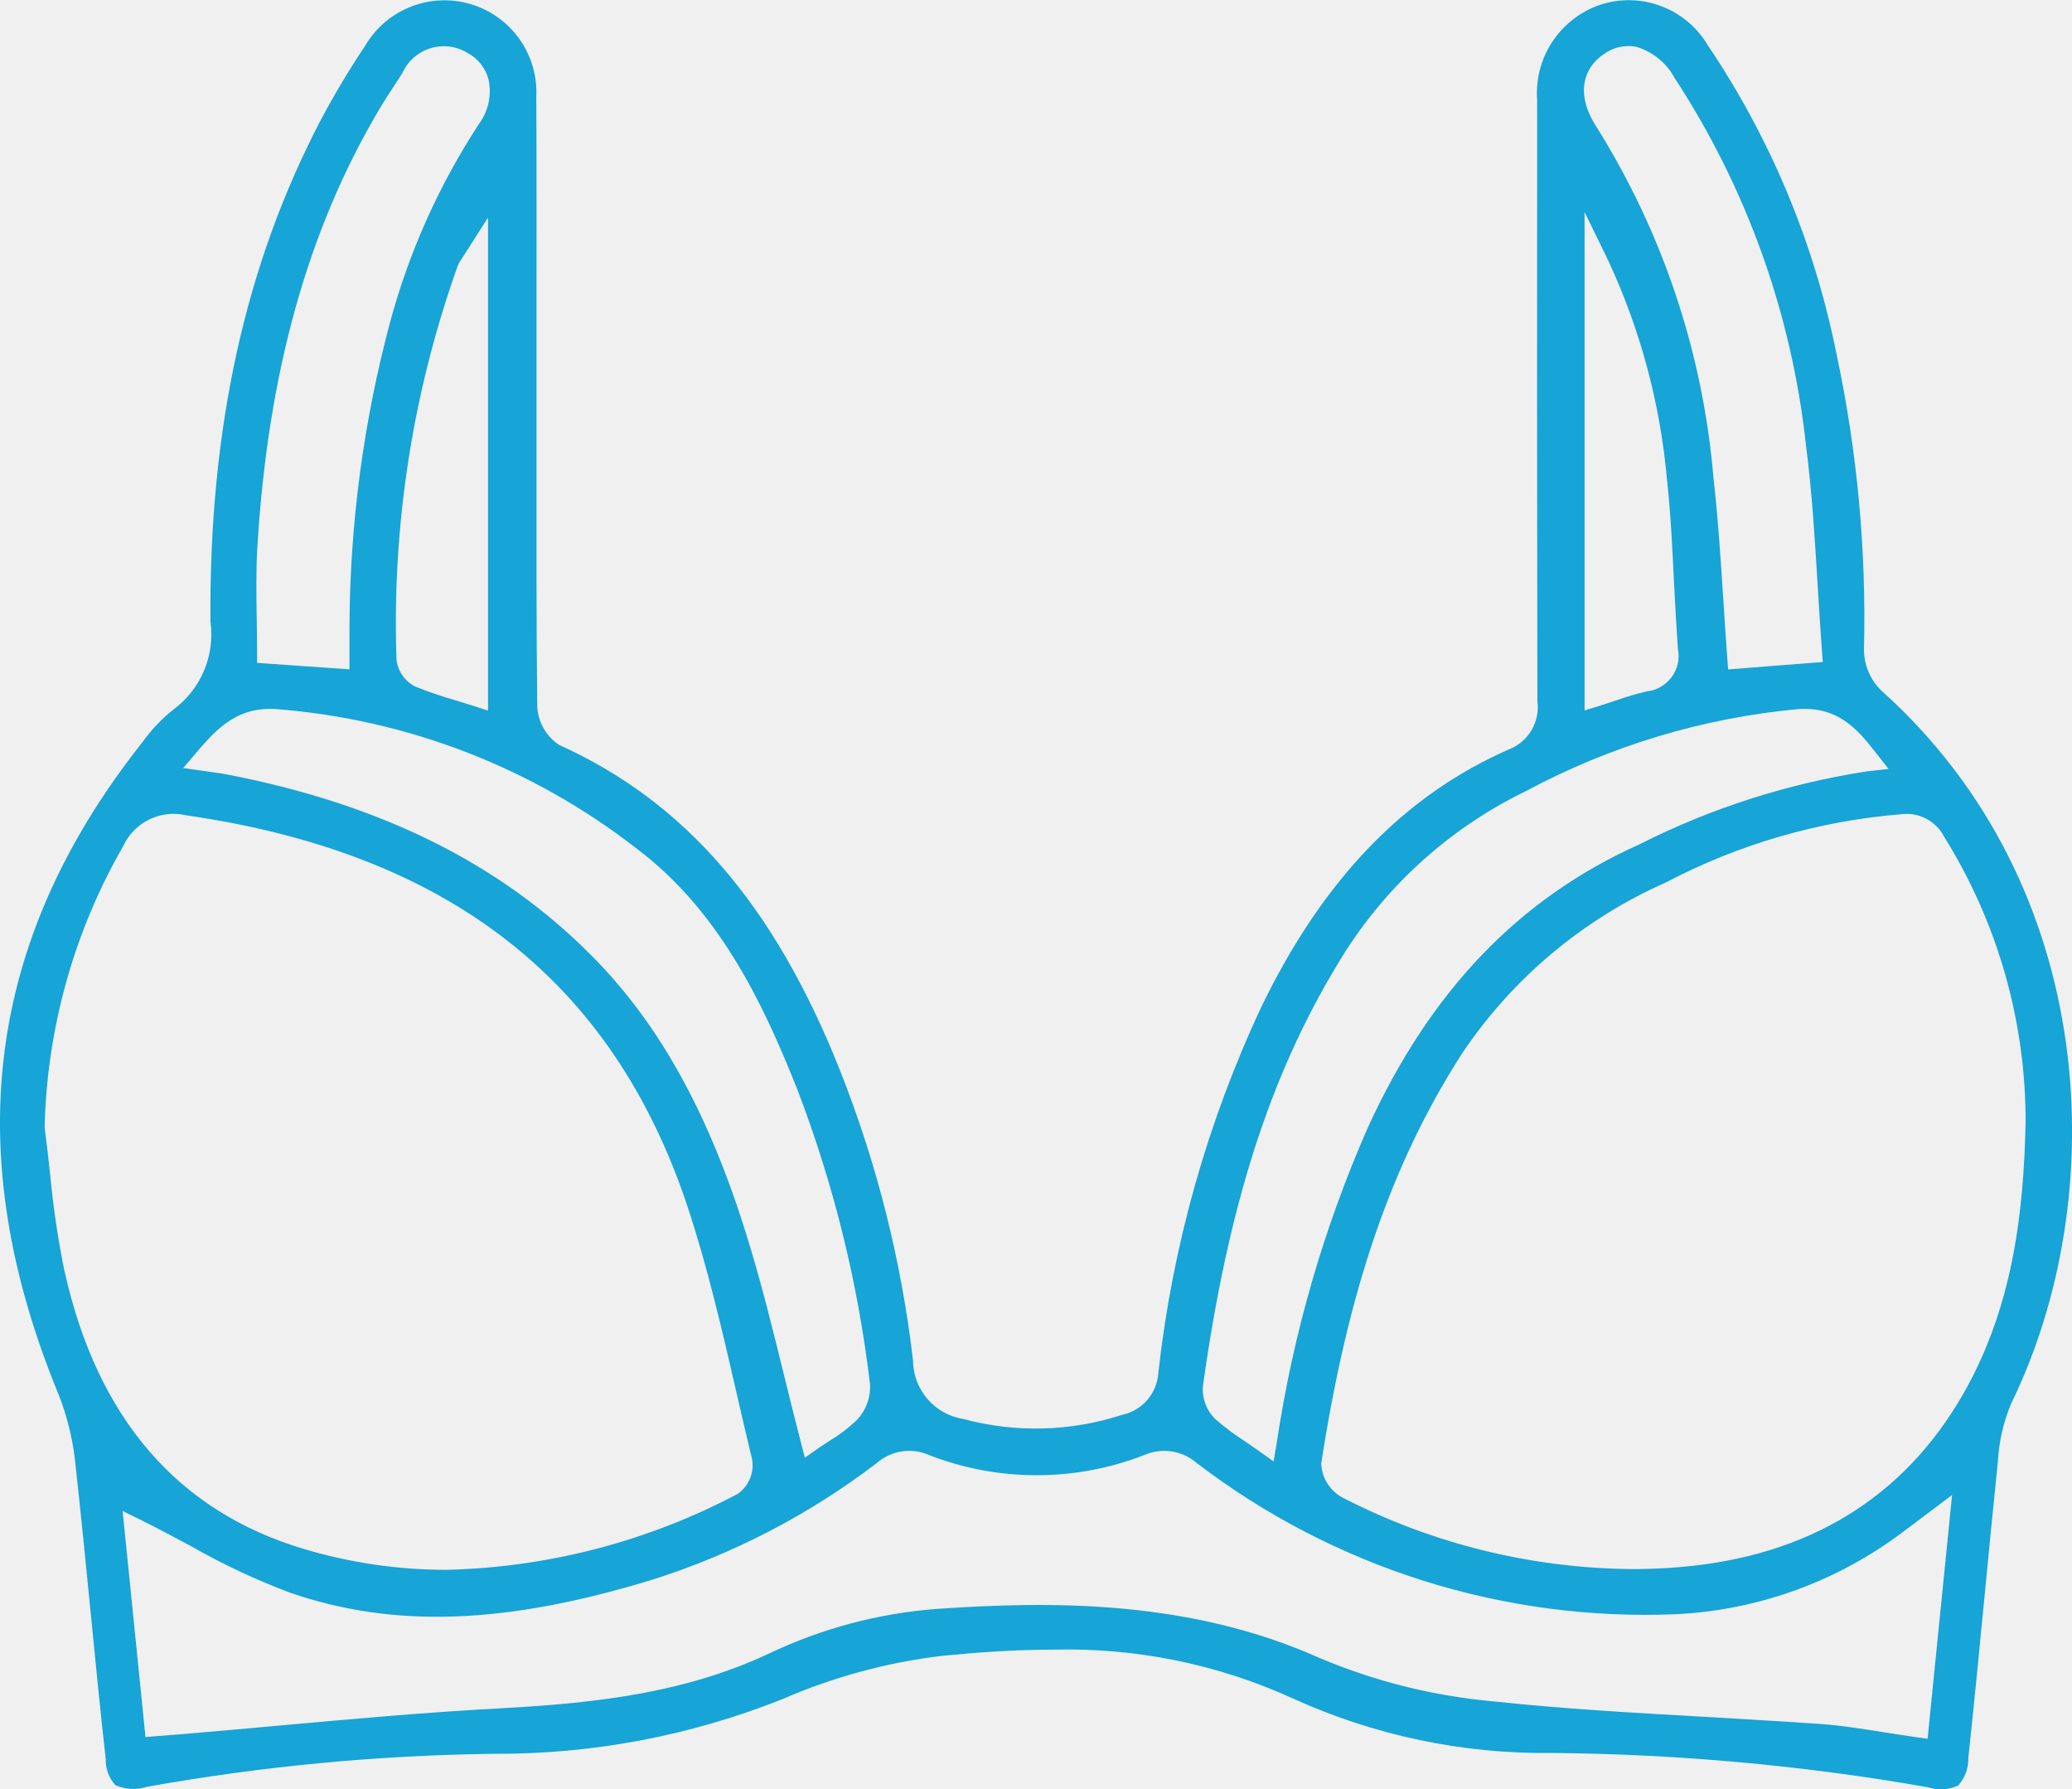
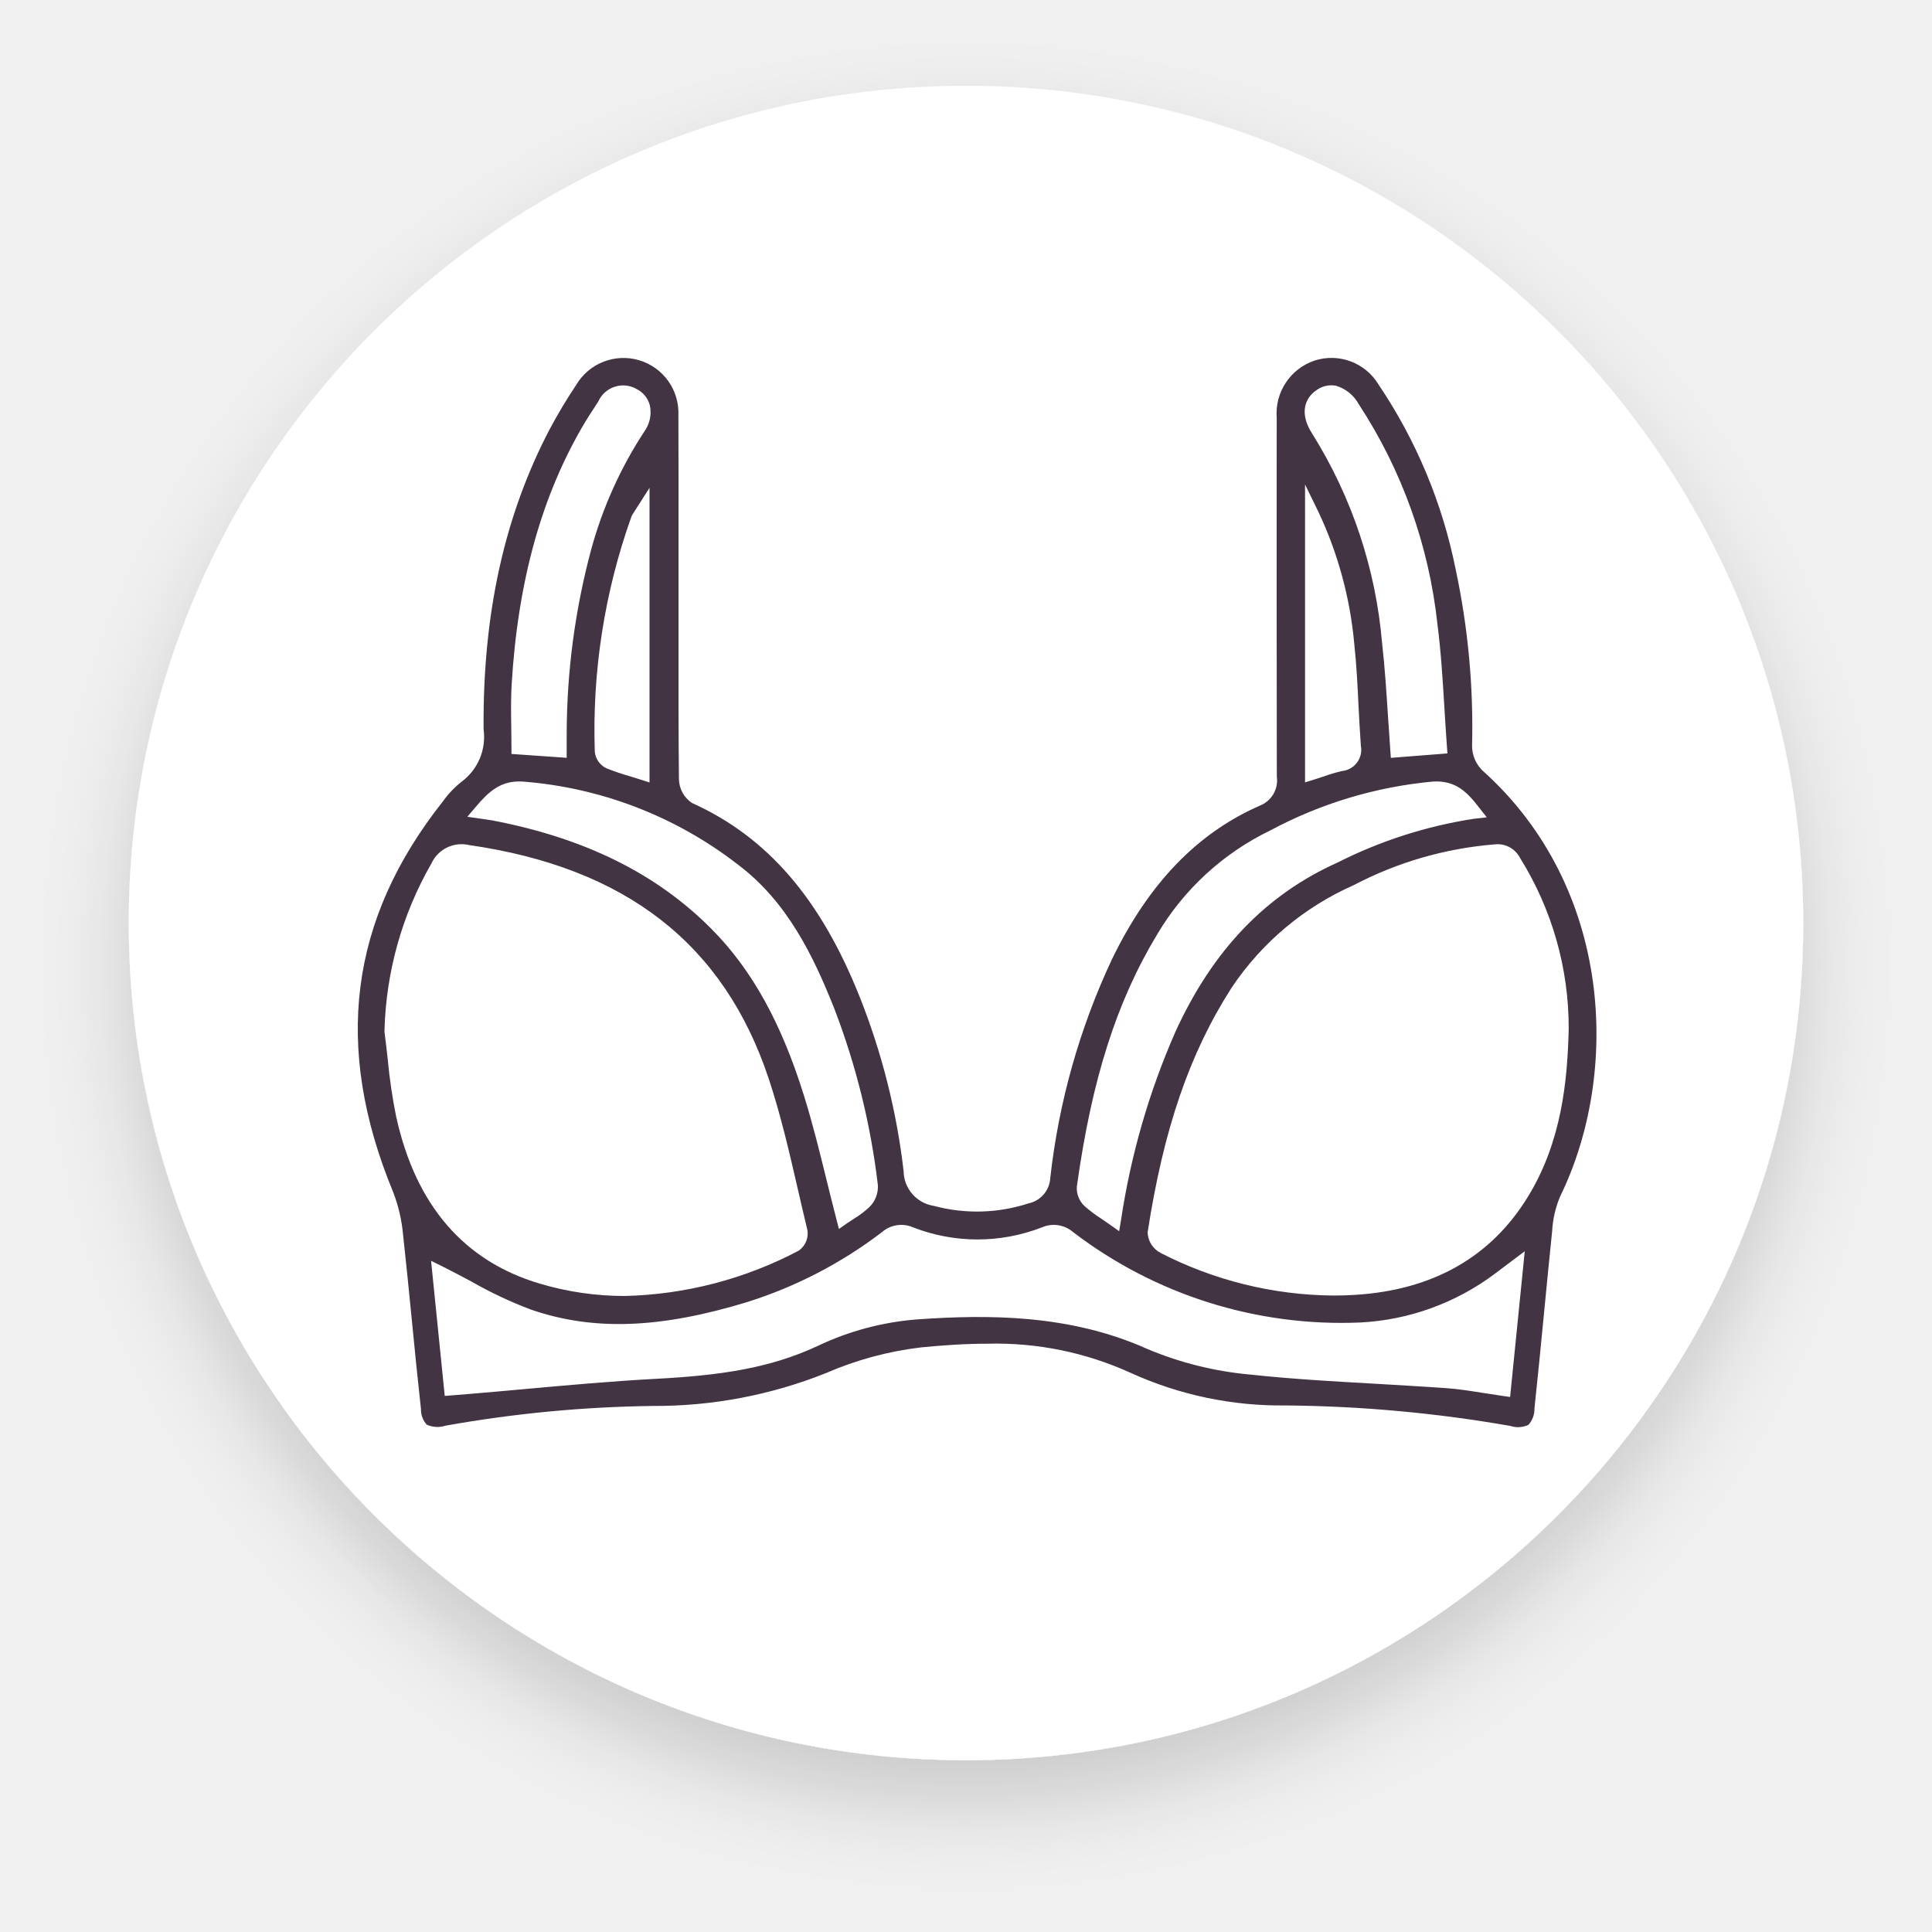
- <svg xmlns="http://www.w3.org/2000/svg" width="86.552" height="74.707" viewBox="0 0 86.552 74.707">
-   <path id="Trazado_797" data-name="Trazado 797" d="M490.838,481.628a2.4,2.4,0,0,1-.721-1.7,52.8,52.8,0,0,0-1.153-12.381,35.548,35.548,0,0,0-5.38-12.879,3.839,3.839,0,0,0-4.469-1.681,3.9,3.9,0,0,0-2.649,4q-.012,12.537.008,25.074a1.892,1.892,0,0,1-1.177,2.023c-4.386,1.92-7.768,5.431-10.341,10.734a48.685,48.685,0,0,0-4.314,15.3,1.911,1.911,0,0,1-1.508,1.759,11.633,11.633,0,0,1-6.634.176,2.489,2.489,0,0,1-2.105-2.434,47.885,47.885,0,0,0-3.057-12.138c-2.738-6.892-6.467-11.208-11.734-13.582a2.044,2.044,0,0,1-.908-1.67c-.035-3.287-.032-6.574-.029-9.862l0-6.636c0-2.971.006-5.943-.009-8.915a3.84,3.84,0,0,0-7.143-2.122,36.1,36.1,0,0,0-1.859,3.107c-3.164,6.051-4.672,12.9-4.61,20.954a3.892,3.892,0,0,1-1.546,3.668,6.78,6.78,0,0,0-1.3,1.371c-6.539,8.259-7.661,17.164-3.478,27.284a11,11,0,0,1,.7,3.008c.219,1.988.415,3.978.612,5.969.2,2.07.408,4.138.638,6.206a1.56,1.56,0,0,0,.4,1.081,1.834,1.834,0,0,0,1.318.071,88.709,88.709,0,0,1,14.473-1.378,32.135,32.135,0,0,0,12.092-2.29,23.687,23.687,0,0,1,6.642-1.8c1.491-.147,3.067-.26,4.685-.26a22.69,22.69,0,0,1,9.987,2.042A25.377,25.377,0,0,0,477.1,526a95.738,95.738,0,0,1,15.7,1.433,1.693,1.693,0,0,0,1.253-.077,1.626,1.626,0,0,0,.422-1.135c.244-2.272.464-4.546.684-6.821.18-1.859.36-3.718.553-5.577a7.232,7.232,0,0,1,.551-2.41C500.478,502.8,499.973,489.806,490.838,481.628Zm-11.613-26.557a1.761,1.761,0,0,1,1.36-.329,2.67,2.67,0,0,1,1.612,1.291,34.9,34.9,0,0,1,5.5,15.374c.248,1.928.364,3.824.486,5.832.054.893.109,1.792.176,2.7l.037.5-3.954.31-.037-.5c-.06-.811-.112-1.612-.163-2.407-.114-1.756-.221-3.416-.411-5.092a32.791,32.791,0,0,0-4.869-14.628C478,456.657,478.466,455.586,479.225,455.071Zm3.122,24.836a1.487,1.487,0,0,1-1.307,1.76,11.4,11.4,0,0,0-1.275.376c-.215.072-.437.146-.67.219l-.649.2V461.647l.949,1.944a27.383,27.383,0,0,1,2.49,9.19c.159,1.463.233,2.951.3,4.391C482.235,478.084,482.28,479,482.347,479.907Zm-14.218,13.151a18.563,18.563,0,0,1,7.876-7.231,29.854,29.854,0,0,1,11.389-3.423c1.592-.091,2.391.757,3.2,1.8l.55.7-.888.1a31.84,31.84,0,0,0-9.536,3.059c-5.016,2.25-8.723,6.118-11.331,11.827a51.73,51.73,0,0,0-3.8,13.148l-.133.787-.65-.463c-.2-.141-.389-.27-.572-.394a10.389,10.389,0,0,1-1.2-.9,1.725,1.725,0,0,1-.534-1.362C463.543,503.211,465.279,497.769,468.129,493.058Zm-45.122-17.434c.437-7.249,2.1-13.222,5.089-18.263.2-.34.417-.671.633-1l.331-.512a1.9,1.9,0,0,1,2.722-.848,1.755,1.755,0,0,1,.883,1.124,2.3,2.3,0,0,1-.392,1.828,28.88,28.88,0,0,0-3.709,8.241,50,50,0,0,0-1.711,12.845c0,.235,0,.472,0,.734v.972l-3.859-.269v-.467c0-.475-.008-.943-.015-1.406C422.963,477.577,422.947,476.612,423.007,475.624Zm9.634-13.745v20.589l-.653-.209c-.246-.079-.483-.151-.713-.221a17.371,17.371,0,0,1-1.651-.563,1.435,1.435,0,0,1-.807-1.152,44.366,44.366,0,0,1,2.559-16.43,1.461,1.461,0,0,1,.178-.311ZM420.5,484.173c.879-1.032,1.73-1.874,3.3-1.766a28.042,28.042,0,0,1,15.008,5.792c3.441,2.578,5.281,6.377,6.756,10.1a51.087,51.087,0,0,1,3.033,12.3,2,2,0,0,1-.573,1.52,6.562,6.562,0,0,1-1.13.853c-.146.095-.291.187-.429.284l-.59.413-.18-.7c-.236-.907-.459-1.813-.681-2.713-.5-2.033-.974-3.954-1.572-5.876-1.59-5.116-3.643-8.822-6.459-11.663-3.842-3.877-8.861-6.362-15.342-7.6-.127-.024-.256-.041-.439-.066l-1.293-.184Zm-5.546,21.734a38.066,38.066,0,0,1-.609-4.121c-.069-.621-.138-1.241-.22-1.858l-.005-.042v-.042a24.7,24.7,0,0,1,3.282-11.717,2.314,2.314,0,0,1,2.636-1.284c10.957,1.581,17.8,6.919,20.929,16.316.842,2.532,1.45,5.176,2.038,7.733.219.95.437,1.9.667,2.844a1.46,1.46,0,0,1-.6,1.444,27.4,27.4,0,0,1-12.164,3.171,20.751,20.751,0,0,1-5.96-.871C419.685,515.913,416.321,512.02,414.958,505.907Zm77.821,19.5-.515-.072c-.47-.067-.922-.138-1.362-.208-.9-.143-1.75-.278-2.594-.337-1.61-.115-3.222-.2-4.834-.3-2.9-.162-5.9-.33-8.842-.646a24.141,24.141,0,0,1-7.225-1.8c-5.413-2.427-11.142-2.4-16.032-2.059a19.735,19.735,0,0,0-6.991,1.862c-3.385,1.584-6.939,2.061-11.233,2.289-3.067.163-6.185.445-9.2.717-1.326.12-2.653.241-3.981.351l-1.634.13-.955-9.44.81.4c.687.34,1.355.7,2.015,1.051a28.732,28.732,0,0,0,4.175,1.964c4.345,1.492,9.007,1.326,15.114-.541a30.7,30.7,0,0,0,9.384-4.872,2.055,2.055,0,0,1,2.183-.34,12.4,12.4,0,0,0,9,0,2.074,2.074,0,0,1,2.186.335,30.863,30.863,0,0,0,20.077,6.312,17.124,17.124,0,0,0,9.418-3.429c.183-.133.363-.27.619-.465l1.44-1.084ZM494.03,511.4c-2.58,4.224-6.646,6.537-12.083,6.873q-.762.048-1.524.047a26.851,26.851,0,0,1-12.057-2.97,1.688,1.688,0,0,1-.921-1.441c1.118-7.239,2.929-12.513,5.87-17.1a19.971,19.971,0,0,1,8.523-7.161,25.59,25.59,0,0,1,9.835-2.851,1.762,1.762,0,0,1,1.789.934,22.427,22.427,0,0,1,3.407,11.96v.012C496.782,503.329,496.377,507.557,494.03,511.4Z" transform="translate(-412.255 -452.793)" fill="#17a4d6" />
+ <svg xmlns="http://www.w3.org/2000/svg" width="135" height="135" viewBox="0 0 135 135">
+   <defs>
+     <filter id="Elipse_19" x="0" y="0" width="135" height="135" filterUnits="userSpaceOnUse">
+       <feOffset dy="3" input="SourceAlpha" />
+       <feGaussianBlur stdDeviation="3" result="blur" />
+       <feFlood flood-opacity="0.161" />
+       <feComposite operator="in" in2="blur" />
+       <feComposite in="SourceGraphic" />
+     </filter>
+   </defs>
+   <g id="BRASIER" transform="translate(7432 22938)">
+     <g id="Grupo_824" data-name="Grupo 824" transform="translate(-7423 -22932.324)">
+       <g transform="matrix(1, 0, 0, 1, -9, -5.68)" filter="url(#Elipse_19)">
+         <circle id="Elipse_19-2" data-name="Elipse 19" cx="58.5" cy="58.5" r="58.5" transform="translate(9 6)" fill="#fff" />
+       </g>
+       <path id="Trazado_762" data-name="Trazado 762" d="M490.838,481.628a2.4,2.4,0,0,1-.721-1.7,52.8,52.8,0,0,0-1.153-12.381,35.548,35.548,0,0,0-5.38-12.879,3.839,3.839,0,0,0-4.469-1.681,3.9,3.9,0,0,0-2.649,4q-.012,12.537.008,25.074a1.892,1.892,0,0,1-1.177,2.023c-4.386,1.92-7.768,5.431-10.341,10.734a48.685,48.685,0,0,0-4.314,15.3,1.911,1.911,0,0,1-1.508,1.759,11.633,11.633,0,0,1-6.634.176,2.489,2.489,0,0,1-2.105-2.434,47.885,47.885,0,0,0-3.057-12.138c-2.738-6.892-6.467-11.208-11.734-13.582a2.044,2.044,0,0,1-.908-1.67c-.035-3.287-.032-6.574-.029-9.862l0-6.636c0-2.971.006-5.943-.009-8.915a3.84,3.84,0,0,0-7.143-2.122,36.1,36.1,0,0,0-1.859,3.107c-3.164,6.051-4.672,12.9-4.61,20.954a3.892,3.892,0,0,1-1.546,3.668,6.78,6.78,0,0,0-1.3,1.371c-6.539,8.259-7.661,17.164-3.478,27.284a11,11,0,0,1,.7,3.008c.219,1.988.415,3.978.612,5.969.2,2.07.408,4.138.638,6.206a1.56,1.56,0,0,0,.4,1.081,1.834,1.834,0,0,0,1.318.071,88.709,88.709,0,0,1,14.473-1.378,32.135,32.135,0,0,0,12.092-2.29,23.687,23.687,0,0,1,6.642-1.8c1.491-.147,3.067-.26,4.685-.26a22.69,22.69,0,0,1,9.987,2.042A25.377,25.377,0,0,0,477.1,526a95.738,95.738,0,0,1,15.7,1.433,1.693,1.693,0,0,0,1.253-.077,1.626,1.626,0,0,0,.422-1.135c.244-2.272.464-4.546.684-6.821.18-1.859.36-3.718.553-5.577a7.232,7.232,0,0,1,.551-2.41C500.478,502.8,499.973,489.806,490.838,481.628Zm-11.613-26.557a1.761,1.761,0,0,1,1.36-.329,2.67,2.67,0,0,1,1.612,1.291,34.9,34.9,0,0,1,5.5,15.374c.248,1.928.364,3.824.486,5.832.054.893.109,1.792.176,2.7l.037.5-3.954.31-.037-.5c-.06-.811-.112-1.612-.163-2.407-.114-1.756-.221-3.416-.411-5.092a32.791,32.791,0,0,0-4.869-14.628C478,456.657,478.466,455.586,479.225,455.071Zm3.122,24.836a1.487,1.487,0,0,1-1.307,1.76,11.4,11.4,0,0,0-1.275.376c-.215.072-.437.146-.67.219l-.649.2V461.647l.949,1.944a27.383,27.383,0,0,1,2.49,9.19c.159,1.463.233,2.951.3,4.391C482.235,478.084,482.28,479,482.347,479.907Zm-14.218,13.151a18.563,18.563,0,0,1,7.876-7.231,29.854,29.854,0,0,1,11.389-3.423c1.592-.091,2.391.757,3.2,1.8l.55.7-.888.1a31.84,31.84,0,0,0-9.536,3.059c-5.016,2.25-8.723,6.118-11.331,11.827a51.73,51.73,0,0,0-3.8,13.148l-.133.787-.65-.463c-.2-.141-.389-.27-.572-.394a10.389,10.389,0,0,1-1.2-.9,1.725,1.725,0,0,1-.534-1.362C463.543,503.211,465.279,497.769,468.129,493.058Zm-45.122-17.434c.437-7.249,2.1-13.222,5.089-18.263.2-.34.417-.671.633-1l.331-.512a1.9,1.9,0,0,1,2.722-.848,1.755,1.755,0,0,1,.883,1.124,2.3,2.3,0,0,1-.392,1.828,28.88,28.88,0,0,0-3.709,8.241,50,50,0,0,0-1.711,12.845c0,.235,0,.472,0,.734v.972l-3.859-.269v-.467c0-.475-.008-.943-.015-1.406C422.963,477.577,422.947,476.612,423.007,475.624Zm9.634-13.745v20.589l-.653-.209c-.246-.079-.483-.151-.713-.221a17.371,17.371,0,0,1-1.651-.563,1.435,1.435,0,0,1-.807-1.152,44.366,44.366,0,0,1,2.559-16.43,1.461,1.461,0,0,1,.178-.311ZM420.5,484.173c.879-1.032,1.73-1.874,3.3-1.766a28.042,28.042,0,0,1,15.008,5.792c3.441,2.578,5.281,6.377,6.756,10.1a51.087,51.087,0,0,1,3.033,12.3,2,2,0,0,1-.573,1.52,6.562,6.562,0,0,1-1.13.853c-.146.095-.291.187-.429.284l-.59.413-.18-.7c-.236-.907-.459-1.813-.681-2.713-.5-2.033-.974-3.954-1.572-5.876-1.59-5.116-3.643-8.822-6.459-11.663-3.842-3.877-8.861-6.362-15.342-7.6-.127-.024-.256-.041-.439-.066l-1.293-.184Zm-5.546,21.734a38.066,38.066,0,0,1-.609-4.121c-.069-.621-.138-1.241-.22-1.858l-.005-.042v-.042a24.7,24.7,0,0,1,3.282-11.717,2.314,2.314,0,0,1,2.636-1.284c10.957,1.581,17.8,6.919,20.929,16.316.842,2.532,1.45,5.176,2.038,7.733.219.95.437,1.9.667,2.844a1.46,1.46,0,0,1-.6,1.444,27.4,27.4,0,0,1-12.164,3.171,20.751,20.751,0,0,1-5.96-.871C419.685,515.913,416.321,512.02,414.958,505.907Zm77.821,19.5-.515-.072c-.47-.067-.922-.138-1.362-.208-.9-.143-1.75-.278-2.594-.337-1.61-.115-3.222-.2-4.834-.3-2.9-.162-5.9-.33-8.842-.646a24.141,24.141,0,0,1-7.225-1.8c-5.413-2.427-11.142-2.4-16.032-2.059a19.735,19.735,0,0,0-6.991,1.862c-3.385,1.584-6.939,2.061-11.233,2.289-3.067.163-6.185.445-9.2.717-1.326.12-2.653.241-3.981.351l-1.634.13-.955-9.44.81.4c.687.34,1.355.7,2.015,1.051a28.732,28.732,0,0,0,4.175,1.964c4.345,1.492,9.007,1.326,15.114-.541a30.7,30.7,0,0,0,9.384-4.872,2.055,2.055,0,0,1,2.183-.34,12.4,12.4,0,0,0,9,0,2.074,2.074,0,0,1,2.186.335,30.863,30.863,0,0,0,20.077,6.312,17.124,17.124,0,0,0,9.418-3.429c.183-.133.363-.27.619-.465l1.44-1.084ZM494.03,511.4c-2.58,4.224-6.646,6.537-12.083,6.873q-.762.048-1.524.047a26.851,26.851,0,0,1-12.057-2.97,1.688,1.688,0,0,1-.921-1.441c1.118-7.239,2.929-12.513,5.87-17.1a19.971,19.971,0,0,1,8.523-7.161,25.59,25.59,0,0,1,9.835-2.851,1.762,1.762,0,0,1,1.789.934,22.427,22.427,0,0,1,3.407,11.96v.012C496.782,503.329,496.377,507.557,494.03,511.4Z" transform="translate(-396.255 -433.469)" fill="#423443" />
+     </g>
+   </g>
</svg>
